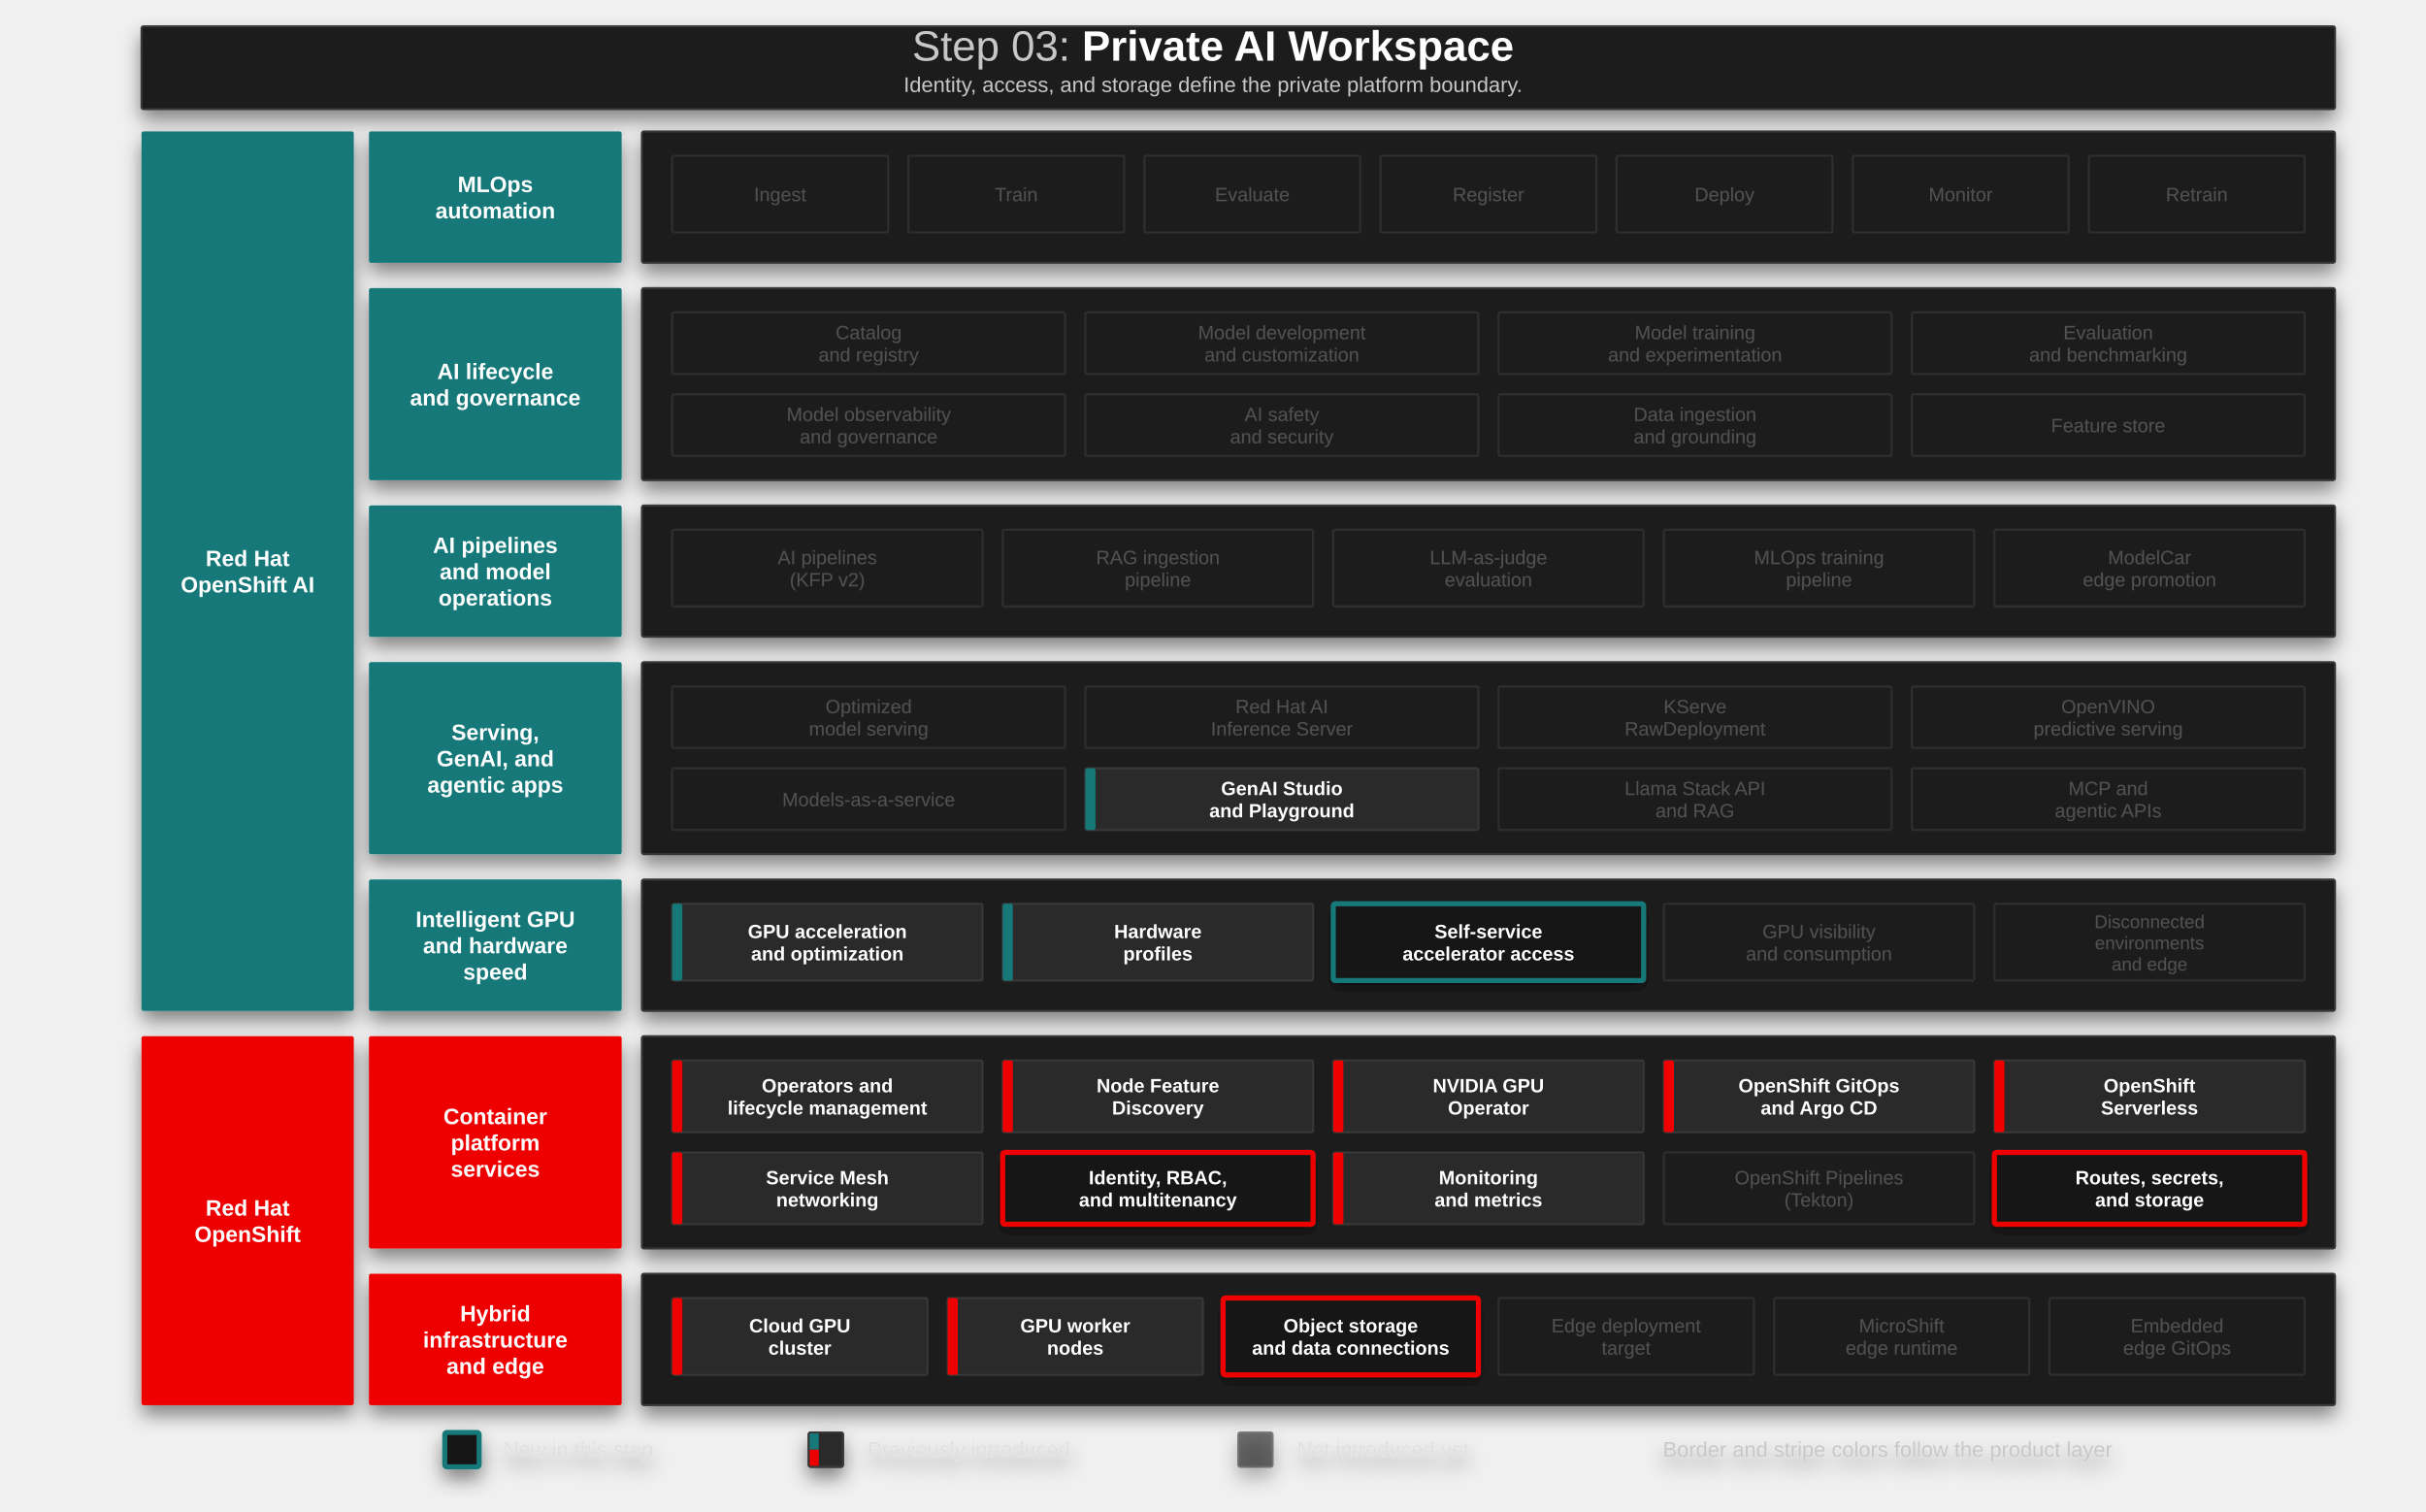
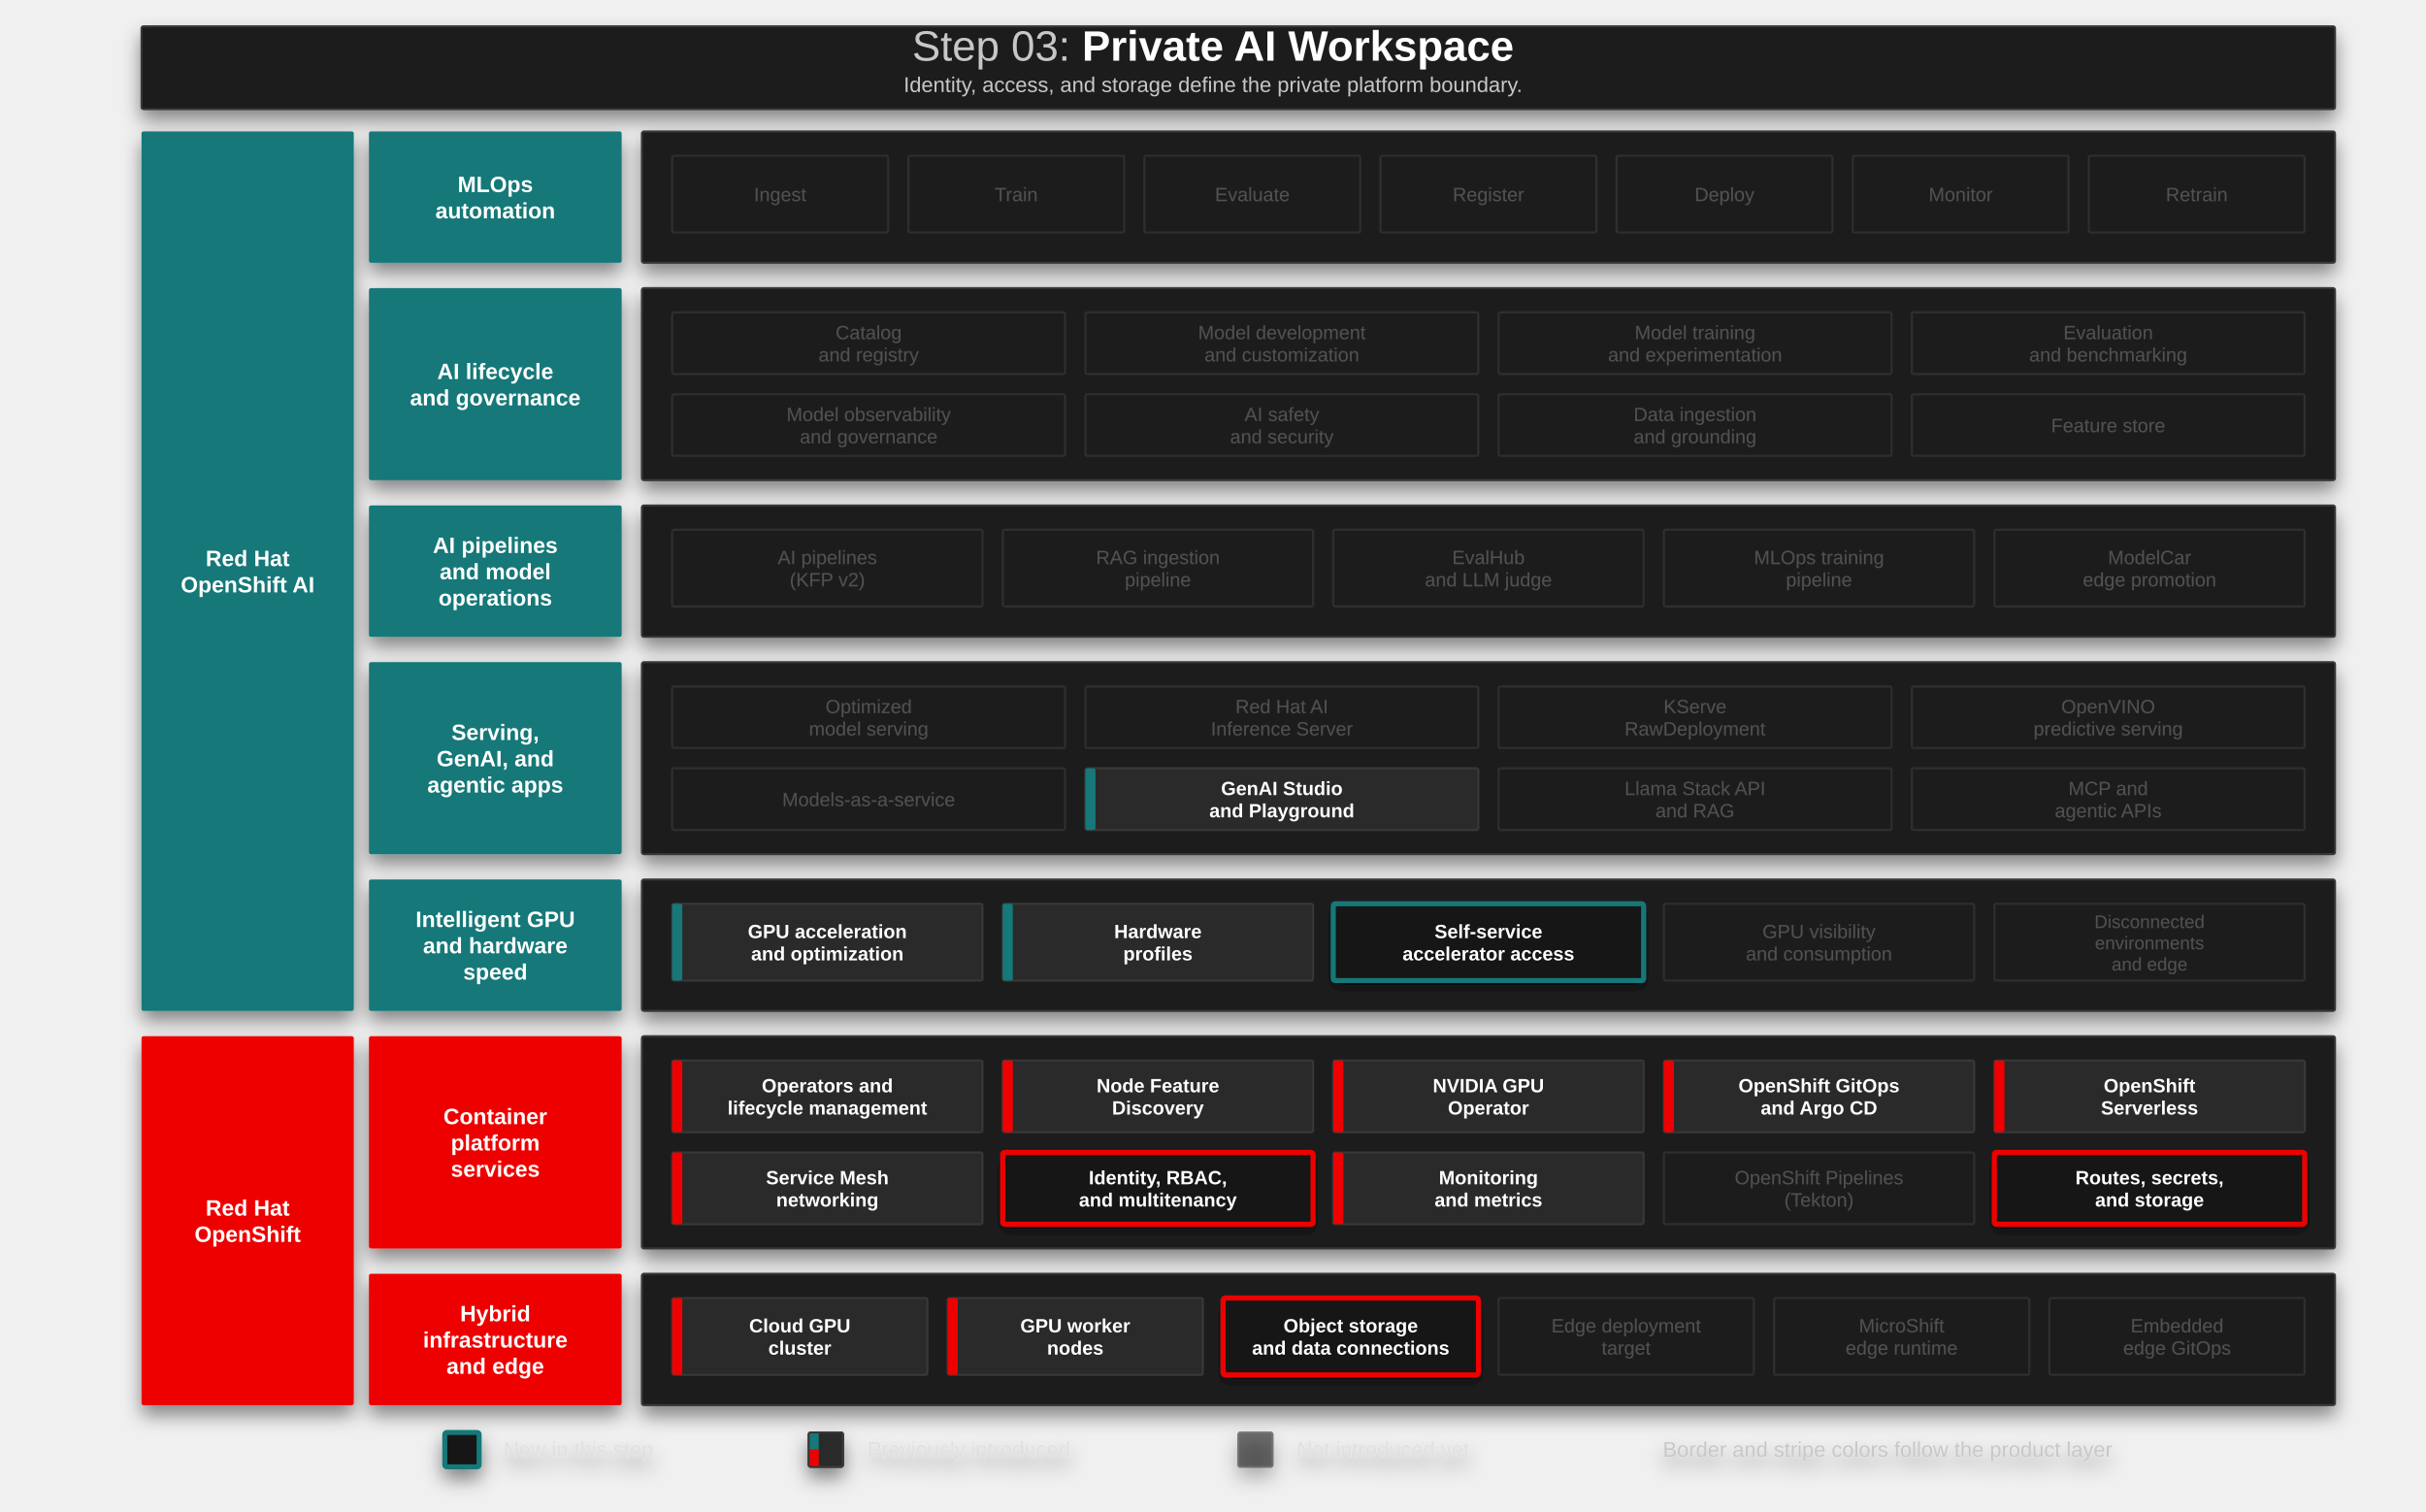
<svg xmlns="http://www.w3.org/2000/svg" width="2400" height="1495" viewBox="0 0 2400 1495" role="img" aria-labelledby="title desc">
  <style>.display{font-family:'Red Hat Display','Arial',sans-serif}.body{font-family:'Red Hat Text','Arial',sans-serif}</style>
  <defs>
    <filter id="lift" x="-20%" y="-20%" width="140%" height="140%">
      <feDropShadow dx="0" dy="6" stdDeviation="5" flood-color="#000" flood-opacity="0.55" />
    </filter>
    <filter id="panelShadow" x="-8%" y="-8%" width="116%" height="116%">
      <feDropShadow dx="0" dy="10" stdDeviation="9" flood-color="#000" flood-opacity="0.45" />
    </filter>
  </defs>
  <g filter="url(#panelShadow)">
    <rect x="140" y="26" width="2170" height="82" rx="2" fill="#1f1f1f" stroke="#383838" stroke-width="2" />
    <text x="1200.0" y="60" class="display" font-size="42" fill="#ffffff" font-weight="700" text-anchor="middle">
      <tspan fill="#c7c7c7" font-weight="500">Step 03:</tspan> Private AI Workspace</text>
    <text x="1200.0" y="91" class="body" font-size="21" fill="#c7c7c7" text-anchor="middle">Identity, access, and storage define the private platform boundary.</text>
    <rect x="140" y="130" width="210" height="870" rx="2" fill="#147878" stroke="#147878" stroke-width="0" />
    <text x="245.0" y="560.0" class="body" font-size="22" fill="#ffffff" font-weight="700" text-anchor="middle">Red Hat</text>
    <text x="245.0" y="586.0" class="body" font-size="22" fill="#ffffff" font-weight="700" text-anchor="middle">OpenShift AI</text>
    <rect x="140" y="1025" width="210" height="365" rx="2" fill="#ee0000" stroke="#ee0000" stroke-width="0" />
    <text x="245.0" y="1202.5" class="body" font-size="22" fill="#ffffff" font-weight="700" text-anchor="middle">Red Hat</text>
    <text x="245.0" y="1228.5" class="body" font-size="22" fill="#ffffff" font-weight="700" text-anchor="middle">OpenShift</text>
    <rect x="365" y="130" width="250" height="130" rx="2" fill="#147878" stroke="#147878" stroke-width="0" />
    <text x="490.0" y="190.0" class="body" font-size="22" fill="#ffffff" font-weight="700" text-anchor="middle">MLOps</text>
    <text x="490.0" y="216.0" class="body" font-size="22" fill="#ffffff" font-weight="700" text-anchor="middle">automation</text>
    <rect x="635" y="130" width="1675" height="130" rx="2" fill="#1f1f1f" stroke="#383838" stroke-width="2" />
    <g opacity="0.62">
      <rect x="665.0" y="154" width="213.571" height="76" rx="2" fill="#1f1f1f" stroke="#383838" stroke-width="2.0" />
      <text x="771.786" y="199.0" class="body" font-size="19" fill="#707070" font-weight="450" text-anchor="middle">Ingest</text>
    </g>
    <g opacity="0.62">
      <rect x="898.571" y="154" width="213.571" height="76" rx="2" fill="#1f1f1f" stroke="#383838" stroke-width="2.0" />
      <text x="1005.357" y="199.0" class="body" font-size="19" fill="#707070" font-weight="450" text-anchor="middle">Train</text>
    </g>
    <g opacity="0.62">
      <rect x="1132.143" y="154" width="213.571" height="76" rx="2" fill="#1f1f1f" stroke="#383838" stroke-width="2.0" />
      <text x="1238.929" y="199.0" class="body" font-size="19" fill="#707070" font-weight="450" text-anchor="middle">Evaluate</text>
    </g>
    <g opacity="0.62">
      <rect x="1365.714" y="154" width="213.571" height="76" rx="2" fill="#1f1f1f" stroke="#383838" stroke-width="2.0" />
      <text x="1472.5" y="199.0" class="body" font-size="19" fill="#707070" font-weight="450" text-anchor="middle">Register</text>
    </g>
    <g opacity="0.62">
      <rect x="1599.286" y="154" width="213.571" height="76" rx="2" fill="#1f1f1f" stroke="#383838" stroke-width="2.0" />
      <text x="1706.071" y="199.0" class="body" font-size="19" fill="#707070" font-weight="450" text-anchor="middle">Deploy</text>
    </g>
    <g opacity="0.62">
      <rect x="1832.857" y="154" width="213.571" height="76" rx="2" fill="#1f1f1f" stroke="#383838" stroke-width="2.0" />
      <text x="1939.643" y="199.0" class="body" font-size="19" fill="#707070" font-weight="450" text-anchor="middle">Monitor</text>
    </g>
    <g opacity="0.62">
      <rect x="2066.429" y="154" width="213.571" height="76" rx="2" fill="#1f1f1f" stroke="#383838" stroke-width="2.0" />
      <text x="2173.214" y="199.0" class="body" font-size="19" fill="#707070" font-weight="450" text-anchor="middle">Retrain</text>
    </g>
    <rect x="365" y="285" width="250" height="190" rx="2" fill="#147878" stroke="#147878" stroke-width="0" />
    <text x="490.0" y="375.0" class="body" font-size="22" fill="#ffffff" font-weight="700" text-anchor="middle">AI lifecycle</text>
    <text x="490.0" y="401.0" class="body" font-size="22" fill="#ffffff" font-weight="700" text-anchor="middle">and governance</text>
    <rect x="635" y="285" width="1675" height="190" rx="2" fill="#1f1f1f" stroke="#383838" stroke-width="2" />
    <g opacity="0.62">
      <rect x="665.0" y="309.0" width="388.75" height="61.0" rx="2" fill="#1f1f1f" stroke="#383838" stroke-width="2.0" />
      <text x="859.375" y="335.5" class="body" font-size="19" fill="#707070" font-weight="450" text-anchor="middle">Catalog</text>
      <text x="859.375" y="357.5" class="body" font-size="19" fill="#707070" font-weight="450" text-anchor="middle">and registry</text>
    </g>
    <g opacity="0.62">
      <rect x="1073.75" y="309.0" width="388.75" height="61.0" rx="2" fill="#1f1f1f" stroke="#383838" stroke-width="2.0" />
      <text x="1268.125" y="335.5" class="body" font-size="19" fill="#707070" font-weight="450" text-anchor="middle">Model development</text>
      <text x="1268.125" y="357.5" class="body" font-size="19" fill="#707070" font-weight="450" text-anchor="middle">and customization</text>
    </g>
    <g opacity="0.62">
      <rect x="1482.5" y="309.0" width="388.75" height="61.0" rx="2" fill="#1f1f1f" stroke="#383838" stroke-width="2.0" />
      <text x="1676.875" y="335.5" class="body" font-size="19" fill="#707070" font-weight="450" text-anchor="middle">Model training</text>
      <text x="1676.875" y="357.5" class="body" font-size="19" fill="#707070" font-weight="450" text-anchor="middle">and experimentation</text>
    </g>
    <g opacity="0.62">
      <rect x="1891.25" y="309.0" width="388.75" height="61.0" rx="2" fill="#1f1f1f" stroke="#383838" stroke-width="2.0" />
      <text x="2085.625" y="335.5" class="body" font-size="19" fill="#707070" font-weight="450" text-anchor="middle">Evaluation</text>
      <text x="2085.625" y="357.5" class="body" font-size="19" fill="#707070" font-weight="450" text-anchor="middle">and benchmarking</text>
    </g>
    <g opacity="0.62">
      <rect x="665.0" y="390.0" width="388.75" height="61.0" rx="2" fill="#1f1f1f" stroke="#383838" stroke-width="2.0" />
      <text x="859.375" y="416.5" class="body" font-size="19" fill="#707070" font-weight="450" text-anchor="middle">Model observability</text>
      <text x="859.375" y="438.5" class="body" font-size="19" fill="#707070" font-weight="450" text-anchor="middle">and governance</text>
    </g>
    <g opacity="0.62">
      <rect x="1073.75" y="390.0" width="388.75" height="61.0" rx="2" fill="#1f1f1f" stroke="#383838" stroke-width="2.0" />
      <text x="1268.125" y="416.5" class="body" font-size="19" fill="#707070" font-weight="450" text-anchor="middle">AI safety</text>
      <text x="1268.125" y="438.5" class="body" font-size="19" fill="#707070" font-weight="450" text-anchor="middle">and security</text>
    </g>
    <g opacity="0.62">
      <rect x="1482.5" y="390.0" width="388.75" height="61.0" rx="2" fill="#1f1f1f" stroke="#383838" stroke-width="2.0" />
      <text x="1676.875" y="416.5" class="body" font-size="19" fill="#707070" font-weight="450" text-anchor="middle">Data ingestion</text>
      <text x="1676.875" y="438.5" class="body" font-size="19" fill="#707070" font-weight="450" text-anchor="middle">and grounding</text>
    </g>
    <g opacity="0.62">
      <rect x="1891.25" y="390.0" width="388.75" height="61.0" rx="2" fill="#1f1f1f" stroke="#383838" stroke-width="2.0" />
      <text x="2085.625" y="427.5" class="body" font-size="19" fill="#707070" font-weight="450" text-anchor="middle">Feature store</text>
    </g>
    <rect x="365" y="500" width="250" height="130" rx="2" fill="#147878" stroke="#147878" stroke-width="0" />
    <text x="490.0" y="547.0" class="body" font-size="22" fill="#ffffff" font-weight="700" text-anchor="middle">AI pipelines</text>
    <text x="490.0" y="573.0" class="body" font-size="22" fill="#ffffff" font-weight="700" text-anchor="middle">and model</text>
    <text x="490.0" y="599.0" class="body" font-size="22" fill="#ffffff" font-weight="700" text-anchor="middle">operations</text>
    <rect x="635" y="500" width="1675" height="130" rx="2" fill="#1f1f1f" stroke="#383838" stroke-width="2" />
    <g opacity="0.62">
      <rect x="665.0" y="524" width="307.0" height="76" rx="2" fill="#1f1f1f" stroke="#383838" stroke-width="2.0" />
      <text x="818.5" y="558.0" class="body" font-size="19" fill="#707070" font-weight="450" text-anchor="middle">AI pipelines</text>
      <text x="818.5" y="580.0" class="body" font-size="19" fill="#707070" font-weight="450" text-anchor="middle">(KFP v2)</text>
    </g>
    <g opacity="0.62">
      <rect x="992.0" y="524" width="307.0" height="76" rx="2" fill="#1f1f1f" stroke="#383838" stroke-width="2.0" />
      <text x="1145.5" y="558.0" class="body" font-size="19" fill="#707070" font-weight="450" text-anchor="middle">RAG ingestion</text>
      <text x="1145.5" y="580.0" class="body" font-size="19" fill="#707070" font-weight="450" text-anchor="middle">pipeline</text>
    </g>
    <g opacity="0.62">
      <rect x="1319.0" y="524" width="307.0" height="76" rx="2" fill="#1f1f1f" stroke="#383838" stroke-width="2.0" />
-       <text x="1472.5" y="558.0" class="body" font-size="19" fill="#707070" font-weight="450" text-anchor="middle">LLM-as-judge</text>
-       <text x="1472.5" y="580.0" class="body" font-size="19" fill="#707070" font-weight="450" text-anchor="middle">evaluation</text>
+       <text x="1472.5" y="558.0" class="body" font-size="19" fill="#707070" font-weight="450" text-anchor="middle">EvalHub</text>
+       <text x="1472.5" y="580.0" class="body" font-size="19" fill="#707070" font-weight="450" text-anchor="middle">and LLM judge</text>
    </g>
    <g opacity="0.62">
      <rect x="1646.0" y="524" width="307.0" height="76" rx="2" fill="#1f1f1f" stroke="#383838" stroke-width="2.0" />
      <text x="1799.5" y="558.0" class="body" font-size="19" fill="#707070" font-weight="450" text-anchor="middle">MLOps training</text>
      <text x="1799.5" y="580.0" class="body" font-size="19" fill="#707070" font-weight="450" text-anchor="middle">pipeline</text>
    </g>
    <g opacity="0.62">
      <rect x="1973.0" y="524" width="307.0" height="76" rx="2" fill="#1f1f1f" stroke="#383838" stroke-width="2.0" />
      <text x="2126.5" y="558.0" class="body" font-size="19" fill="#707070" font-weight="450" text-anchor="middle">ModelCar</text>
      <text x="2126.5" y="580.0" class="body" font-size="19" fill="#707070" font-weight="450" text-anchor="middle">edge promotion</text>
    </g>
    <rect x="365" y="655" width="250" height="190" rx="2" fill="#147878" stroke="#147878" stroke-width="0" />
    <text x="490.0" y="732.0" class="body" font-size="22" fill="#ffffff" font-weight="700" text-anchor="middle">Serving,</text>
    <text x="490.0" y="758.0" class="body" font-size="22" fill="#ffffff" font-weight="700" text-anchor="middle">GenAI, and</text>
    <text x="490.0" y="784.0" class="body" font-size="22" fill="#ffffff" font-weight="700" text-anchor="middle">agentic apps</text>
    <rect x="635" y="655" width="1675" height="190" rx="2" fill="#1f1f1f" stroke="#383838" stroke-width="2" />
    <g opacity="0.62">
      <rect x="665.0" y="679.0" width="388.75" height="61.0" rx="2" fill="#1f1f1f" stroke="#383838" stroke-width="2.0" />
      <text x="859.375" y="705.5" class="body" font-size="19" fill="#707070" font-weight="450" text-anchor="middle">Optimized</text>
      <text x="859.375" y="727.5" class="body" font-size="19" fill="#707070" font-weight="450" text-anchor="middle">model serving</text>
    </g>
    <g opacity="0.62">
      <rect x="1073.75" y="679.0" width="388.75" height="61.0" rx="2" fill="#1f1f1f" stroke="#383838" stroke-width="2.0" />
      <text x="1268.125" y="705.5" class="body" font-size="19" fill="#707070" font-weight="450" text-anchor="middle">Red Hat AI</text>
      <text x="1268.125" y="727.5" class="body" font-size="19" fill="#707070" font-weight="450" text-anchor="middle">Inference Server</text>
    </g>
    <g opacity="0.62">
      <rect x="1482.5" y="679.0" width="388.75" height="61.0" rx="2" fill="#1f1f1f" stroke="#383838" stroke-width="2.0" />
      <text x="1676.875" y="705.5" class="body" font-size="19" fill="#707070" font-weight="450" text-anchor="middle">KServe</text>
      <text x="1676.875" y="727.5" class="body" font-size="19" fill="#707070" font-weight="450" text-anchor="middle">RawDeployment</text>
    </g>
    <g opacity="0.62">
      <rect x="1891.25" y="679.0" width="388.75" height="61.0" rx="2" fill="#1f1f1f" stroke="#383838" stroke-width="2.0" />
      <text x="2085.625" y="705.5" class="body" font-size="19" fill="#707070" font-weight="450" text-anchor="middle">OpenVINO</text>
      <text x="2085.625" y="727.5" class="body" font-size="19" fill="#707070" font-weight="450" text-anchor="middle">predictive serving</text>
    </g>
    <g opacity="0.62">
      <rect x="665.0" y="760.0" width="388.75" height="61.0" rx="2" fill="#1f1f1f" stroke="#383838" stroke-width="2.0" />
      <text x="859.375" y="797.5" class="body" font-size="19" fill="#707070" font-weight="450" text-anchor="middle">Models-as-a-service</text>
    </g>
    <g>
      <rect x="1073.75" y="760.0" width="388.75" height="61.0" rx="2" fill="#292929" stroke="#383838" stroke-width="2.0" />
      <rect x="1073.75" y="760.0" width="10" height="61.0" rx="2" fill="#147878" stroke="#147878" stroke-width="0" />
      <text x="1268.125" y="786.5" class="body" font-size="19" fill="#ffffff" font-weight="550" text-anchor="middle">GenAI Studio</text>
      <text x="1268.125" y="808.5" class="body" font-size="19" fill="#ffffff" font-weight="550" text-anchor="middle">and Playground</text>
    </g>
    <g opacity="0.62">
      <rect x="1482.5" y="760.0" width="388.75" height="61.0" rx="2" fill="#1f1f1f" stroke="#383838" stroke-width="2.0" />
      <text x="1676.875" y="786.5" class="body" font-size="19" fill="#707070" font-weight="450" text-anchor="middle">Llama Stack API</text>
      <text x="1676.875" y="808.5" class="body" font-size="19" fill="#707070" font-weight="450" text-anchor="middle">and RAG</text>
    </g>
    <g opacity="0.62">
      <rect x="1891.25" y="760.0" width="388.75" height="61.0" rx="2" fill="#1f1f1f" stroke="#383838" stroke-width="2.0" />
      <text x="2085.625" y="786.5" class="body" font-size="19" fill="#707070" font-weight="450" text-anchor="middle">MCP and</text>
      <text x="2085.625" y="808.5" class="body" font-size="19" fill="#707070" font-weight="450" text-anchor="middle">agentic APIs</text>
    </g>
    <rect x="365" y="870" width="250" height="130" rx="2" fill="#147878" stroke="#147878" stroke-width="0" />
    <text x="490.0" y="917.0" class="body" font-size="22" fill="#ffffff" font-weight="700" text-anchor="middle">Intelligent GPU</text>
    <text x="490.0" y="943.0" class="body" font-size="22" fill="#ffffff" font-weight="700" text-anchor="middle">and hardware</text>
    <text x="490.0" y="969.0" class="body" font-size="22" fill="#ffffff" font-weight="700" text-anchor="middle">speed</text>
    <rect x="635" y="870" width="1675" height="130" rx="2" fill="#1f1f1f" stroke="#383838" stroke-width="2" />
    <g>
      <rect x="665.0" y="894" width="307.0" height="76" rx="2" fill="#292929" stroke="#383838" stroke-width="2.0" />
      <rect x="665.0" y="894" width="10" height="76" rx="2" fill="#147878" stroke="#147878" stroke-width="0" />
      <text x="818.5" y="928.0" class="body" font-size="19" fill="#ffffff" font-weight="550" text-anchor="middle">GPU acceleration</text>
      <text x="818.5" y="950.0" class="body" font-size="19" fill="#ffffff" font-weight="550" text-anchor="middle">and optimization</text>
    </g>
    <g>
      <rect x="992.0" y="894" width="307.0" height="76" rx="2" fill="#292929" stroke="#383838" stroke-width="2.0" />
      <rect x="992.0" y="894" width="10" height="76" rx="2" fill="#147878" stroke="#147878" stroke-width="0" />
      <text x="1145.5" y="928.0" class="body" font-size="19" fill="#ffffff" font-weight="550" text-anchor="middle">Hardware</text>
      <text x="1145.5" y="950.0" class="body" font-size="19" fill="#ffffff" font-weight="550" text-anchor="middle">profiles</text>
    </g>
    <g filter="url(#lift)">
      <rect x="1319.0" y="894" width="307.0" height="76" rx="2" fill="#151515" stroke="#147878" stroke-width="5.0" />
      <text x="1472.5" y="928.0" class="body" font-size="19" fill="#ffffff" font-weight="700" text-anchor="middle">Self-service</text>
      <text x="1472.5" y="950.0" class="body" font-size="19" fill="#ffffff" font-weight="700" text-anchor="middle">accelerator access</text>
    </g>
    <g opacity="0.62">
      <rect x="1646.0" y="894" width="307.0" height="76" rx="2" fill="#1f1f1f" stroke="#383838" stroke-width="2.0" />
      <text x="1799.5" y="928.0" class="body" font-size="19" fill="#707070" font-weight="450" text-anchor="middle">GPU visibility</text>
      <text x="1799.5" y="950.0" class="body" font-size="19" fill="#707070" font-weight="450" text-anchor="middle">and consumption</text>
    </g>
    <g opacity="0.62">
      <rect x="1973.0" y="894" width="307.0" height="76" rx="2" fill="#1f1f1f" stroke="#383838" stroke-width="2.0" />
      <text x="2126.5" y="918.0" class="body" font-size="18" fill="#707070" font-weight="450" text-anchor="middle">Disconnected</text>
      <text x="2126.5" y="939.0" class="body" font-size="18" fill="#707070" font-weight="450" text-anchor="middle">environments</text>
      <text x="2126.5" y="960.0" class="body" font-size="18" fill="#707070" font-weight="450" text-anchor="middle">and edge</text>
    </g>
    <rect x="365" y="1025" width="250" height="210" rx="2" fill="#ee0000" stroke="#ee0000" stroke-width="0" />
    <text x="490.0" y="1112.0" class="body" font-size="22" fill="#ffffff" font-weight="700" text-anchor="middle">Container</text>
    <text x="490.0" y="1138.0" class="body" font-size="22" fill="#ffffff" font-weight="700" text-anchor="middle">platform</text>
    <text x="490.0" y="1164.0" class="body" font-size="22" fill="#ffffff" font-weight="700" text-anchor="middle">services</text>
    <rect x="635" y="1025" width="1675" height="210" rx="2" fill="#1f1f1f" stroke="#383838" stroke-width="2" />
    <g>
      <rect x="665.0" y="1049.0" width="307.0" height="71.0" rx="2" fill="#292929" stroke="#383838" stroke-width="2.0" />
      <rect x="665.0" y="1049.0" width="10" height="71.0" rx="2" fill="#ee0000" stroke="#ee0000" stroke-width="0" />
      <text x="818.5" y="1080.5" class="body" font-size="19" fill="#ffffff" font-weight="550" text-anchor="middle">Operators and</text>
      <text x="818.5" y="1102.5" class="body" font-size="19" fill="#ffffff" font-weight="550" text-anchor="middle">lifecycle management</text>
    </g>
    <g>
      <rect x="992.0" y="1049.0" width="307.0" height="71.0" rx="2" fill="#292929" stroke="#383838" stroke-width="2.0" />
      <rect x="992.0" y="1049.0" width="10" height="71.0" rx="2" fill="#ee0000" stroke="#ee0000" stroke-width="0" />
      <text x="1145.5" y="1080.5" class="body" font-size="19" fill="#ffffff" font-weight="550" text-anchor="middle">Node Feature</text>
      <text x="1145.5" y="1102.5" class="body" font-size="19" fill="#ffffff" font-weight="550" text-anchor="middle">Discovery</text>
    </g>
    <g>
      <rect x="1319.0" y="1049.0" width="307.0" height="71.0" rx="2" fill="#292929" stroke="#383838" stroke-width="2.0" />
      <rect x="1319.0" y="1049.0" width="10" height="71.0" rx="2" fill="#ee0000" stroke="#ee0000" stroke-width="0" />
      <text x="1472.5" y="1080.5" class="body" font-size="19" fill="#ffffff" font-weight="550" text-anchor="middle">NVIDIA GPU</text>
      <text x="1472.5" y="1102.5" class="body" font-size="19" fill="#ffffff" font-weight="550" text-anchor="middle">Operator</text>
    </g>
    <g>
      <rect x="1646.0" y="1049.0" width="307.0" height="71.0" rx="2" fill="#292929" stroke="#383838" stroke-width="2.0" />
      <rect x="1646.0" y="1049.0" width="10" height="71.0" rx="2" fill="#ee0000" stroke="#ee0000" stroke-width="0" />
      <text x="1799.5" y="1080.5" class="body" font-size="19" fill="#ffffff" font-weight="550" text-anchor="middle">OpenShift GitOps</text>
      <text x="1799.5" y="1102.5" class="body" font-size="19" fill="#ffffff" font-weight="550" text-anchor="middle">and Argo CD</text>
    </g>
    <g>
      <rect x="1973.0" y="1049.0" width="307.0" height="71.0" rx="2" fill="#292929" stroke="#383838" stroke-width="2.0" />
      <rect x="1973.0" y="1049.0" width="10" height="71.0" rx="2" fill="#ee0000" stroke="#ee0000" stroke-width="0" />
      <text x="2126.5" y="1080.5" class="body" font-size="19" fill="#ffffff" font-weight="550" text-anchor="middle">OpenShift</text>
      <text x="2126.5" y="1102.5" class="body" font-size="19" fill="#ffffff" font-weight="550" text-anchor="middle">Serverless</text>
    </g>
    <g>
      <rect x="665.0" y="1140.0" width="307.0" height="71.0" rx="2" fill="#292929" stroke="#383838" stroke-width="2.0" />
      <rect x="665.0" y="1140.0" width="10" height="71.0" rx="2" fill="#ee0000" stroke="#ee0000" stroke-width="0" />
      <text x="818.5" y="1171.5" class="body" font-size="19" fill="#ffffff" font-weight="550" text-anchor="middle">Service Mesh</text>
      <text x="818.5" y="1193.5" class="body" font-size="19" fill="#ffffff" font-weight="550" text-anchor="middle">networking</text>
    </g>
    <g filter="url(#lift)">
      <rect x="992.0" y="1140.0" width="307.0" height="71.0" rx="2" fill="#151515" stroke="#ee0000" stroke-width="5.0" />
      <text x="1145.5" y="1171.5" class="body" font-size="19" fill="#ffffff" font-weight="700" text-anchor="middle">Identity, RBAC,</text>
      <text x="1145.5" y="1193.5" class="body" font-size="19" fill="#ffffff" font-weight="700" text-anchor="middle">and multitenancy</text>
    </g>
    <g>
      <rect x="1319.0" y="1140.0" width="307.0" height="71.0" rx="2" fill="#292929" stroke="#383838" stroke-width="2.0" />
      <rect x="1319.0" y="1140.0" width="10" height="71.0" rx="2" fill="#ee0000" stroke="#ee0000" stroke-width="0" />
      <text x="1472.5" y="1171.5" class="body" font-size="19" fill="#ffffff" font-weight="550" text-anchor="middle">Monitoring</text>
      <text x="1472.5" y="1193.5" class="body" font-size="19" fill="#ffffff" font-weight="550" text-anchor="middle">and metrics</text>
    </g>
    <g opacity="0.62">
      <rect x="1646.0" y="1140.0" width="307.0" height="71.0" rx="2" fill="#1f1f1f" stroke="#383838" stroke-width="2.0" />
      <text x="1799.5" y="1171.5" class="body" font-size="19" fill="#707070" font-weight="450" text-anchor="middle">OpenShift Pipelines</text>
      <text x="1799.5" y="1193.5" class="body" font-size="19" fill="#707070" font-weight="450" text-anchor="middle">(Tekton)</text>
    </g>
    <g filter="url(#lift)">
      <rect x="1973.0" y="1140.0" width="307.0" height="71.0" rx="2" fill="#151515" stroke="#ee0000" stroke-width="5.0" />
      <text x="2126.5" y="1171.5" class="body" font-size="19" fill="#ffffff" font-weight="700" text-anchor="middle">Routes, secrets,</text>
      <text x="2126.5" y="1193.5" class="body" font-size="19" fill="#ffffff" font-weight="700" text-anchor="middle">and storage</text>
    </g>
    <rect x="365" y="1260" width="250" height="130" rx="2" fill="#ee0000" stroke="#ee0000" stroke-width="0" />
    <text x="490.0" y="1307.0" class="body" font-size="22" fill="#ffffff" font-weight="700" text-anchor="middle">Hybrid</text>
    <text x="490.0" y="1333.0" class="body" font-size="22" fill="#ffffff" font-weight="700" text-anchor="middle">infrastructure</text>
    <text x="490.0" y="1359.0" class="body" font-size="22" fill="#ffffff" font-weight="700" text-anchor="middle">and edge</text>
    <rect x="635" y="1260" width="1675" height="130" rx="2" fill="#1f1f1f" stroke="#383838" stroke-width="2" />
    <g>
      <rect x="665.0" y="1284" width="252.5" height="76" rx="2" fill="#292929" stroke="#383838" stroke-width="2.0" />
      <rect x="665.0" y="1284" width="10" height="76" rx="2" fill="#ee0000" stroke="#ee0000" stroke-width="0" />
      <text x="791.25" y="1318.0" class="body" font-size="19" fill="#ffffff" font-weight="550" text-anchor="middle">Cloud GPU</text>
      <text x="791.25" y="1340.0" class="body" font-size="19" fill="#ffffff" font-weight="550" text-anchor="middle">cluster</text>
    </g>
    <g>
      <rect x="937.5" y="1284" width="252.5" height="76" rx="2" fill="#292929" stroke="#383838" stroke-width="2.0" />
      <rect x="937.5" y="1284" width="10" height="76" rx="2" fill="#ee0000" stroke="#ee0000" stroke-width="0" />
      <text x="1063.75" y="1318.0" class="body" font-size="19" fill="#ffffff" font-weight="550" text-anchor="middle">GPU worker</text>
      <text x="1063.75" y="1340.0" class="body" font-size="19" fill="#ffffff" font-weight="550" text-anchor="middle">nodes</text>
    </g>
    <g filter="url(#lift)">
      <rect x="1210.0" y="1284" width="252.5" height="76" rx="2" fill="#151515" stroke="#ee0000" stroke-width="5.0" />
      <text x="1336.25" y="1318.0" class="body" font-size="19" fill="#ffffff" font-weight="700" text-anchor="middle">Object storage</text>
      <text x="1336.25" y="1340.0" class="body" font-size="19" fill="#ffffff" font-weight="700" text-anchor="middle">and data connections</text>
    </g>
    <g opacity="0.62">
      <rect x="1482.5" y="1284" width="252.5" height="76" rx="2" fill="#1f1f1f" stroke="#383838" stroke-width="2.0" />
      <text x="1608.75" y="1318.0" class="body" font-size="19" fill="#707070" font-weight="450" text-anchor="middle">Edge deployment</text>
      <text x="1608.75" y="1340.0" class="body" font-size="19" fill="#707070" font-weight="450" text-anchor="middle">target</text>
    </g>
    <g opacity="0.62">
      <rect x="1755.0" y="1284" width="252.5" height="76" rx="2" fill="#1f1f1f" stroke="#383838" stroke-width="2.0" />
      <text x="1881.25" y="1318.0" class="body" font-size="19" fill="#707070" font-weight="450" text-anchor="middle">MicroShift</text>
      <text x="1881.25" y="1340.0" class="body" font-size="19" fill="#707070" font-weight="450" text-anchor="middle">edge runtime</text>
    </g>
    <g opacity="0.62">
      <rect x="2027.5" y="1284" width="252.5" height="76" rx="2" fill="#1f1f1f" stroke="#383838" stroke-width="2.0" />
      <text x="2153.75" y="1318.0" class="body" font-size="19" fill="#707070" font-weight="450" text-anchor="middle">Embedded</text>
      <text x="2153.75" y="1340.0" class="body" font-size="19" fill="#707070" font-weight="450" text-anchor="middle">edge GitOps</text>
    </g>
    <rect x="440" y="1417" width="34" height="34" rx="2" fill="#151515" stroke="#147878" stroke-width="5" />
    <text x="498" y="1441" class="body" font-size="21" fill="#e0e0e0">New in this step</text>
    <rect x="800" y="1417" width="34" height="34" rx="2" fill="#292929" stroke="#383838" stroke-width="2" />
    <rect x="800" y="1417" width="10" height="17" rx="0" fill="#147878" stroke="#147878" stroke-width="0" />
    <rect x="800" y="1434" width="10" height="17" rx="0" fill="#ee0000" stroke="#ee0000" stroke-width="0" />
    <rect x="800" y="1417" width="34" height="34" rx="2" fill="none" stroke="#383838" stroke-width="2" />
    <text x="858" y="1441" class="body" font-size="21" fill="#e0e0e0">Previously introduced</text>
    <rect x="1225" y="1417" width="34" height="34" rx="2" fill="#1f1f1f" stroke="#383838" stroke-width="2" opacity="0.62" />
    <text x="1283" y="1441" class="body" font-size="21" fill="#e0e0e0">Not introduced yet</text>
    <text x="1645" y="1441" class="body" font-size="21" fill="#c7c7c7">Border and stripe colors follow the product layer</text>
  </g>
</svg>
